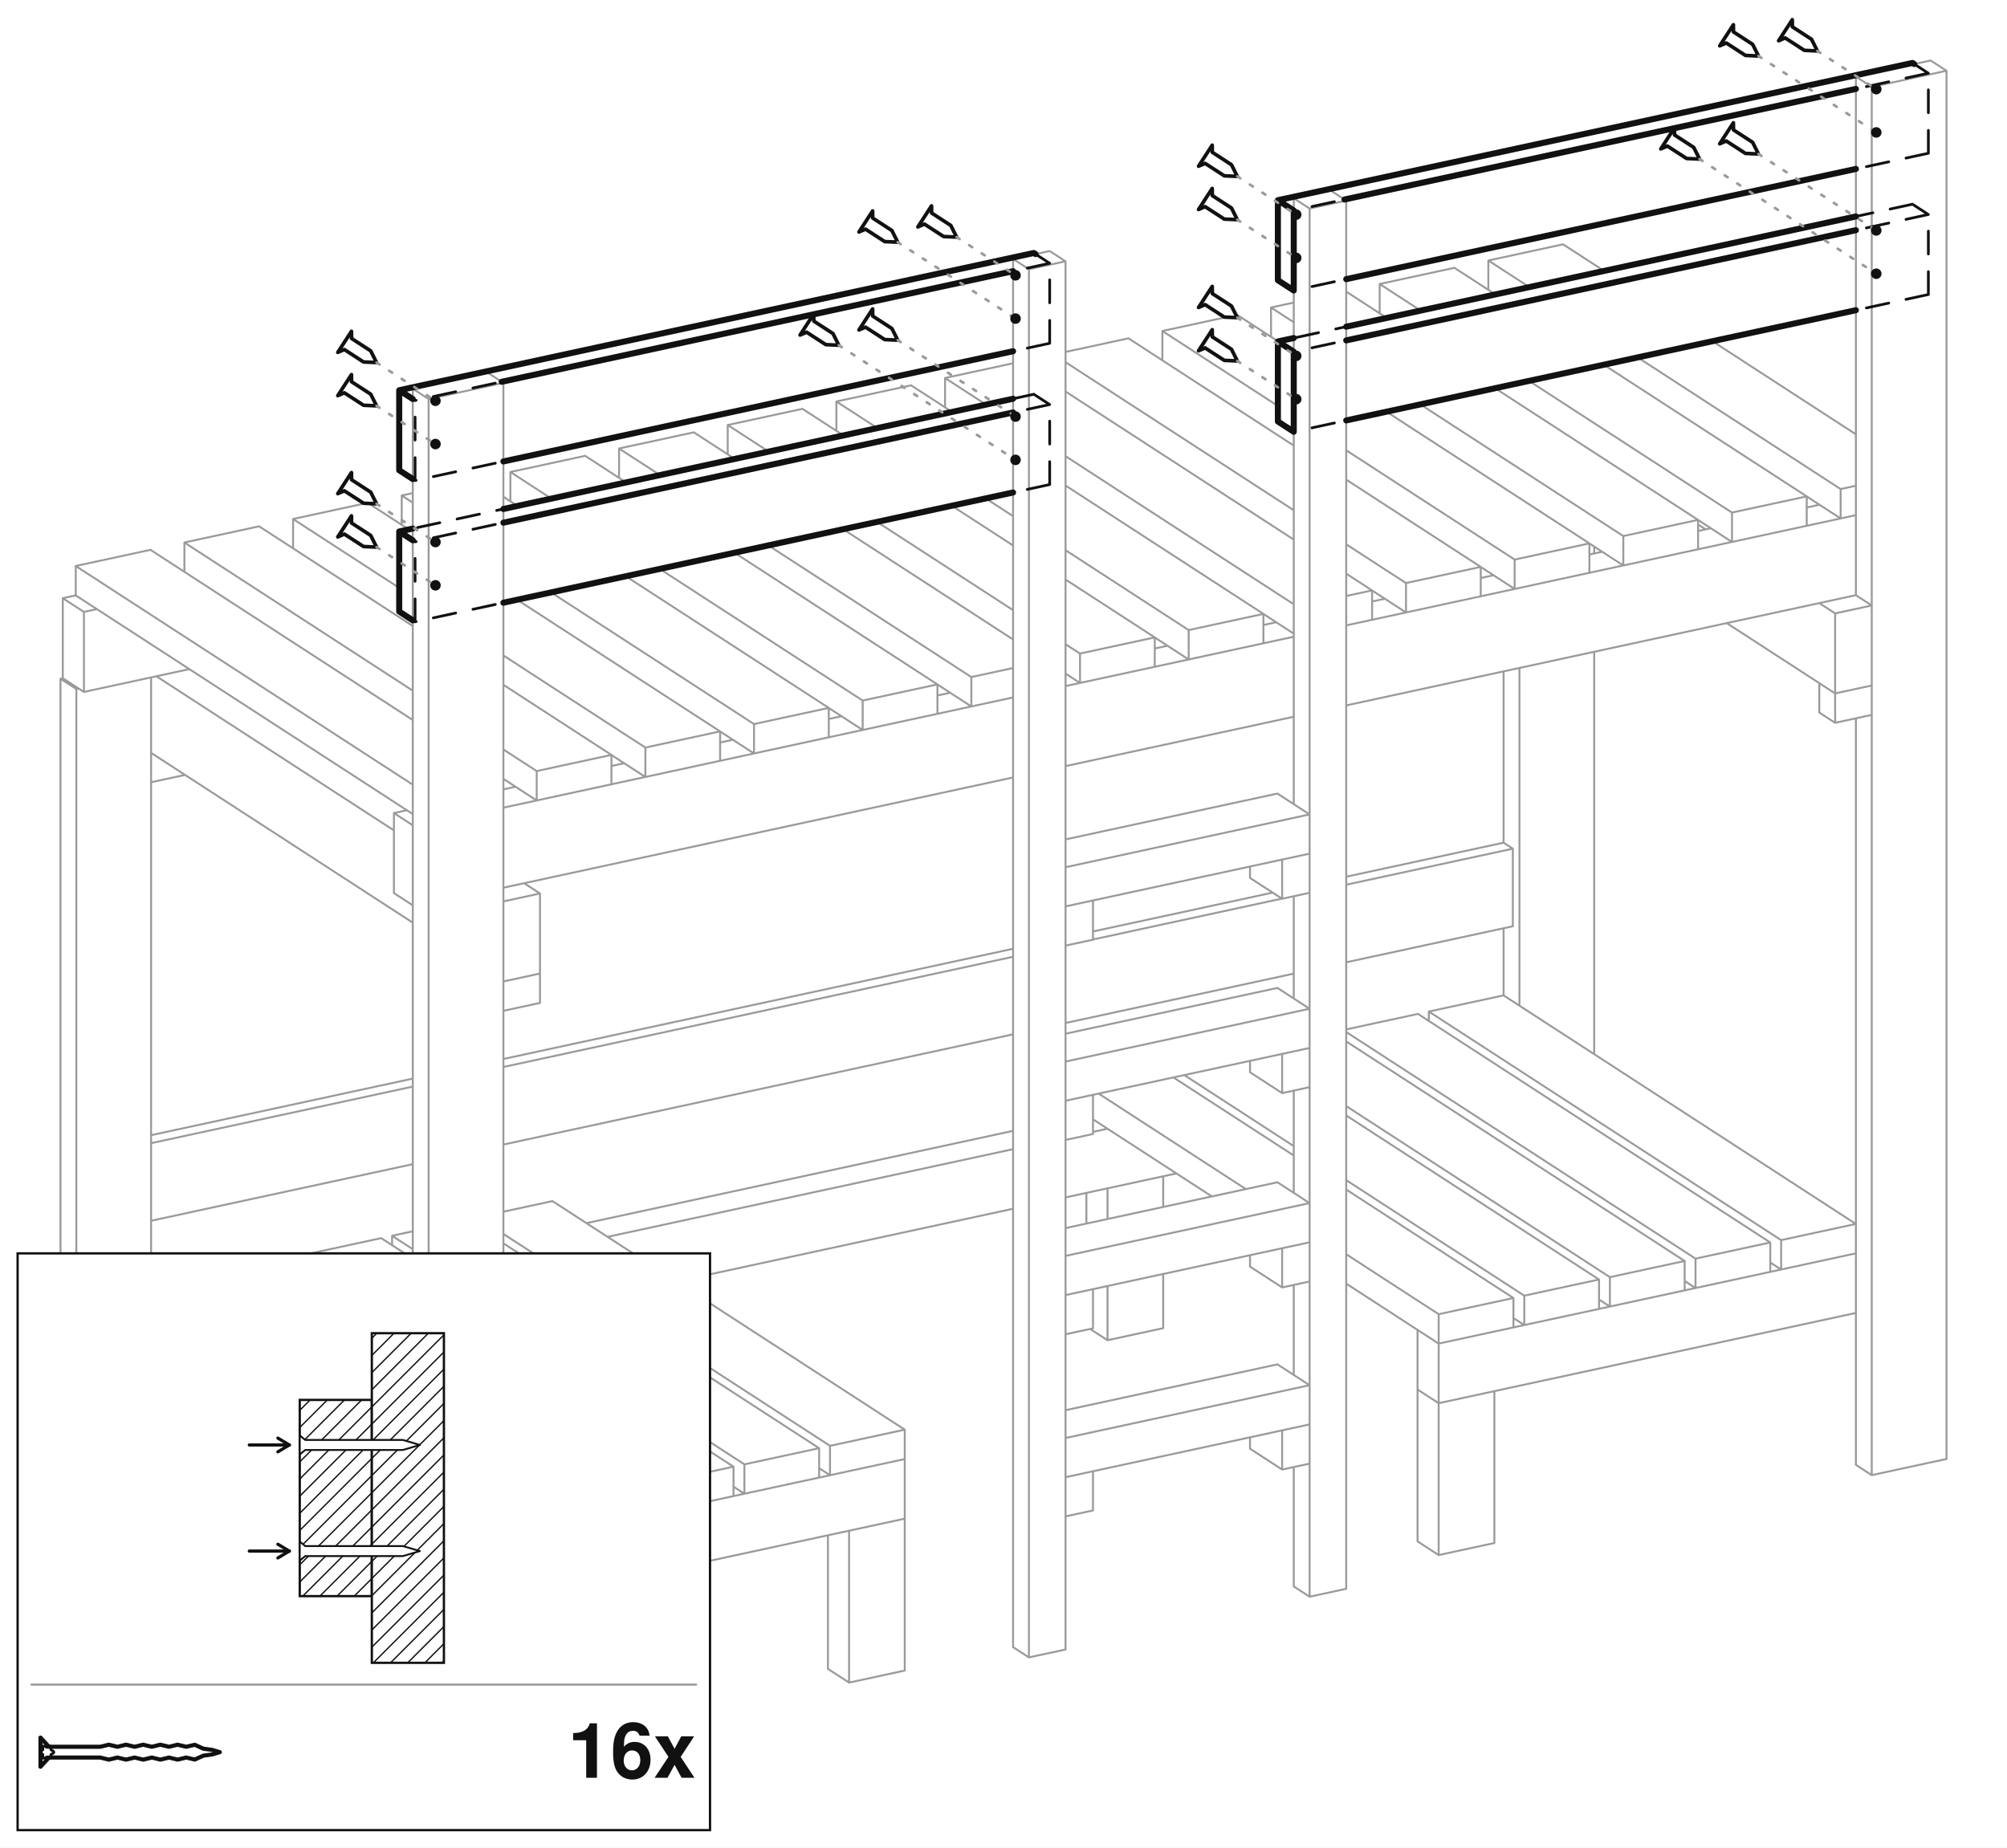
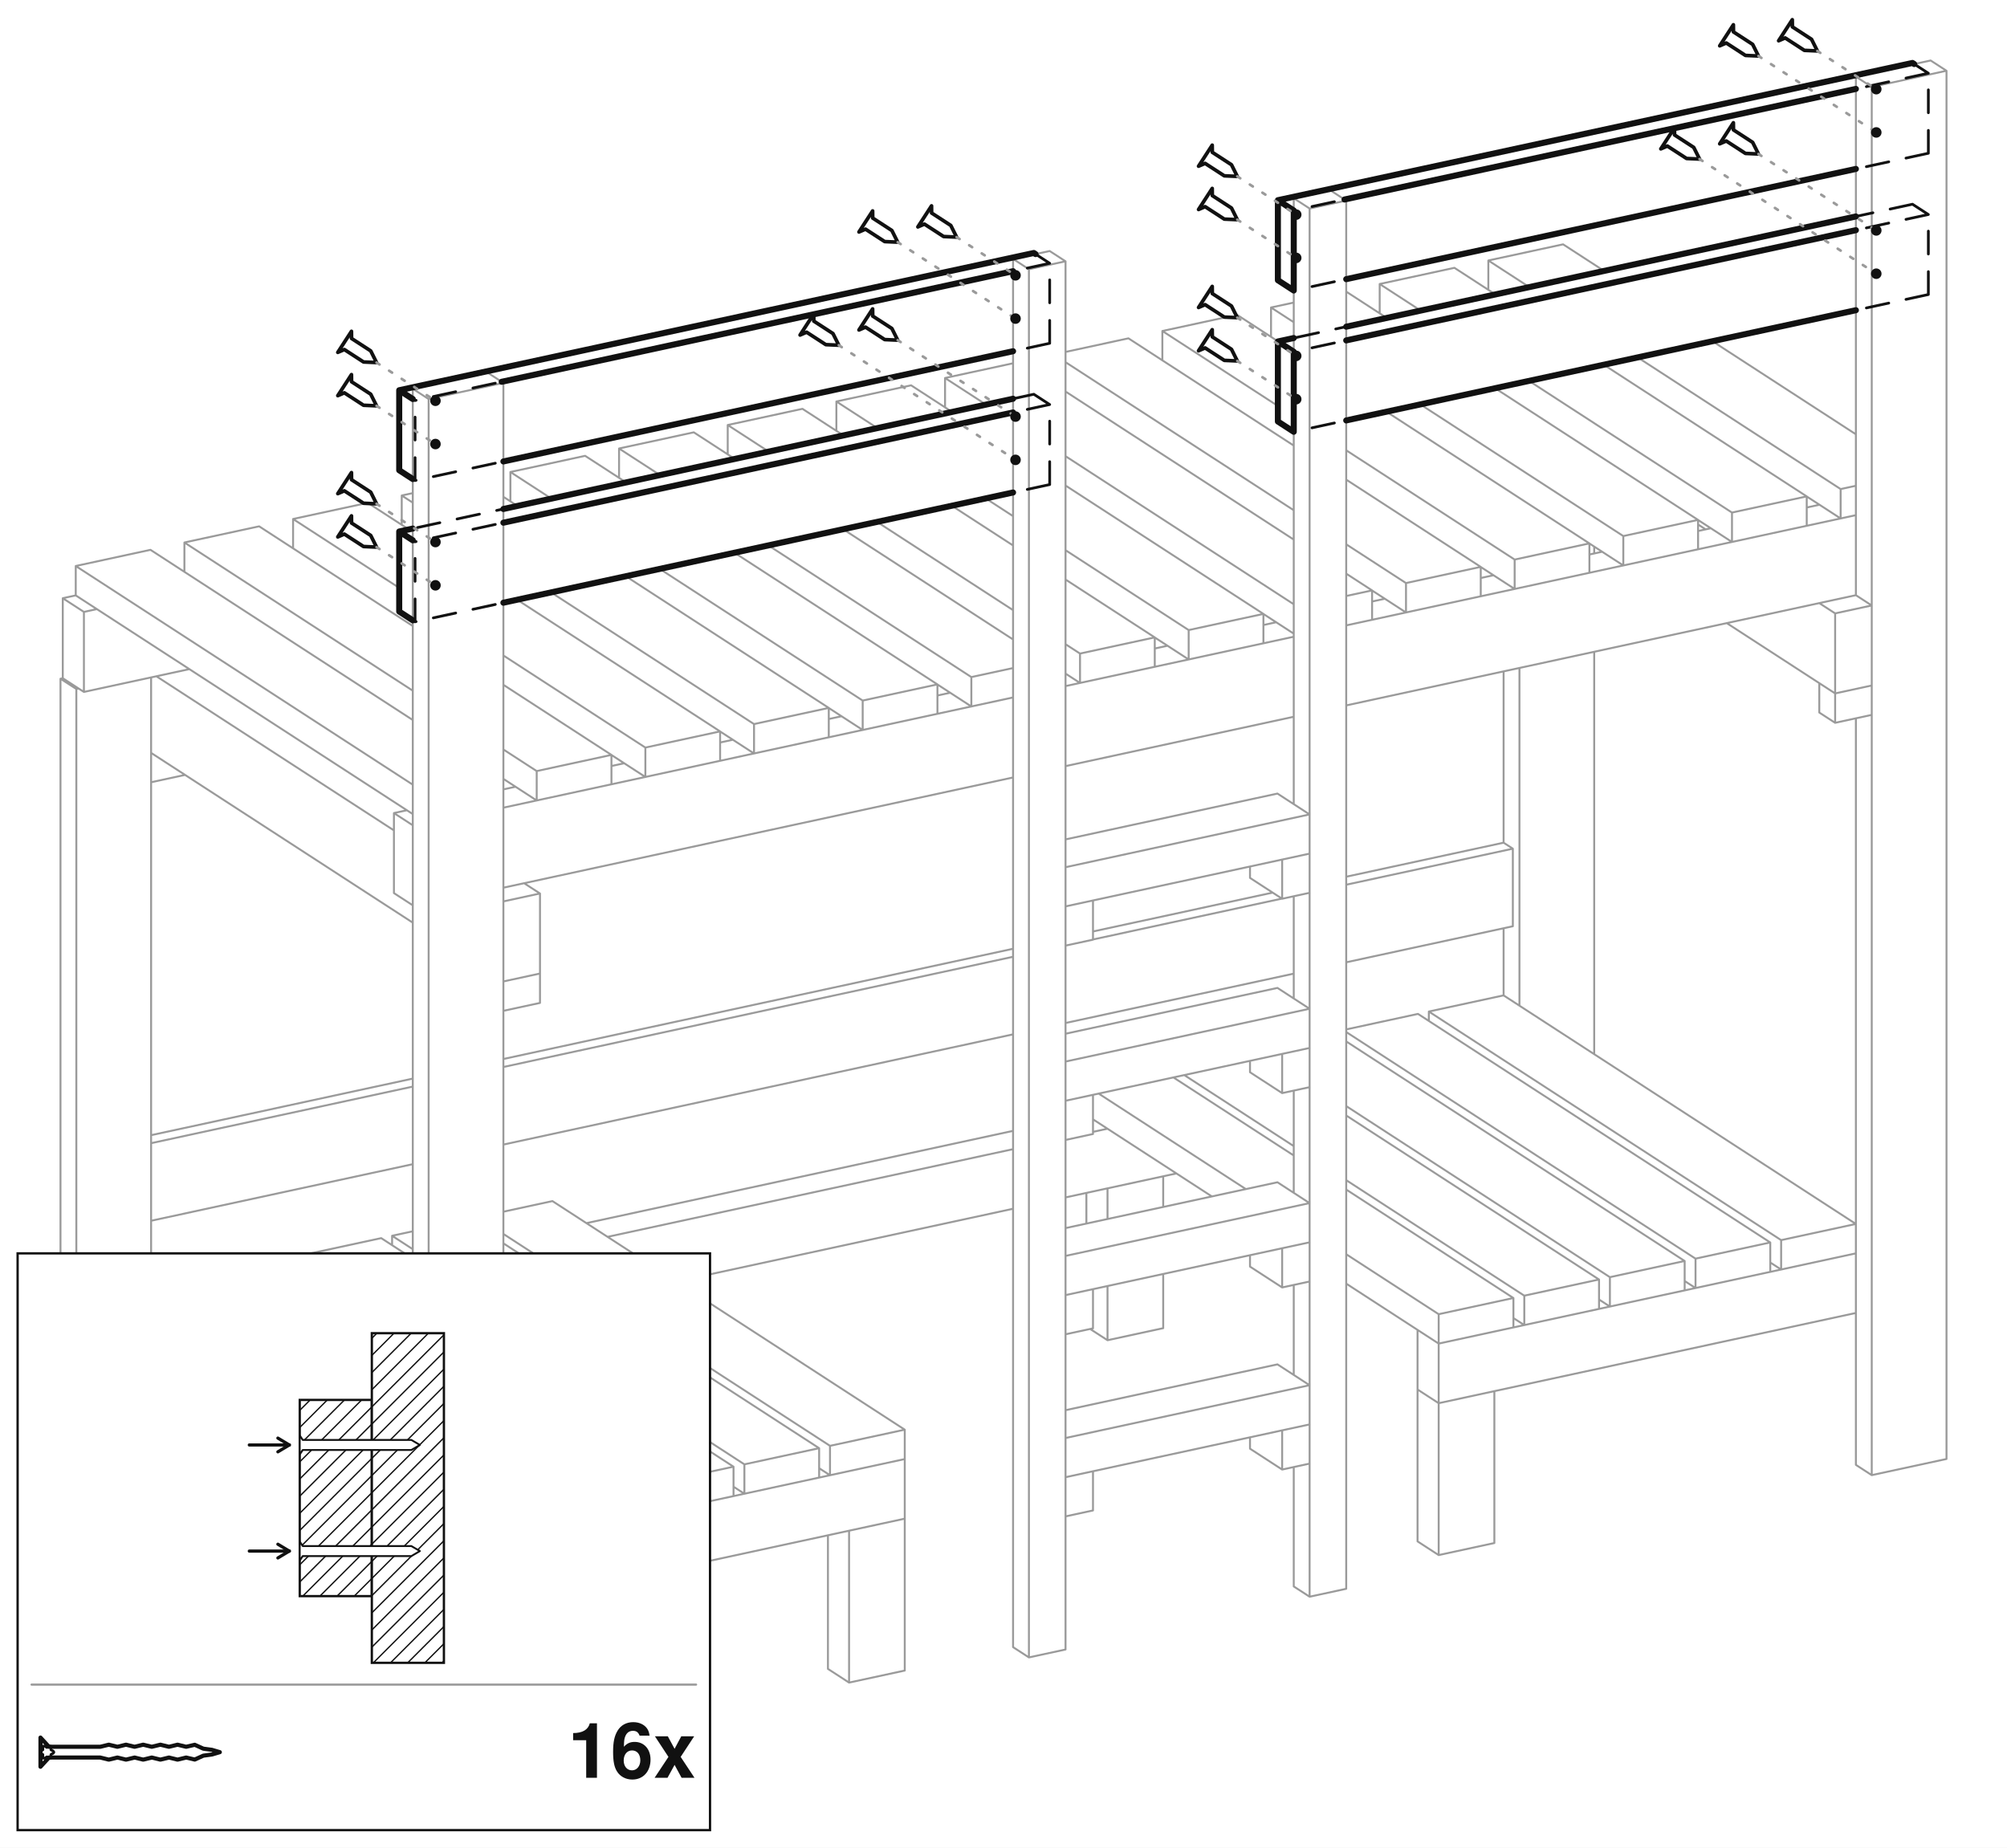
<svg xmlns="http://www.w3.org/2000/svg" viewBox="-1139.38 -919.23 2278.77 2098">
  <rect x="-1139.38" y="-919.23" width="2278.77" height="2098" fill="#ffffff" />
  <path d="M-967.82,592.05 L-961.82,595.94 M-961.82,663.63 L-961.82,595.94 M-967.82,659.73 L-961.82,663.63 M10.87,364.81 L-473.53,469.57 M196.35,413.14 L70.44,440.37 M10.87,453.25 L-371.29,535.91 M-883.59,646.71 L-961.82,663.63 M118.11,362.37 L101.61,365.94 M10.87,385.57 L-449.53,485.14 M-920.26,688.01 L-920.26,654.64 M-967.82,659.73 L-961.82,663.63 M-961.82,697 L-961.82,663.63 M-967.82,693.11 L-961.82,697 M-920.26,688.01 L-961.82,697 M-920.26,654.64 L-961.82,663.63 M670.7,277.72 L670.7,-179.16 M670.7,-290.79 L670.7,-298.63 M567.82,210.97 L567.82,134.75 M567.82,37.59 L567.82,-156.92 M585.82,222.65 L585.82,-160.81 M-967.82,832.19 L-967.82,-150.07 M-1070.7,838.87 L-1070.7,-148.58 M-1070.7,-148.58 L-1052.7,-136.91 M-1052.7,850.55 L-1052.7,-136.91 M-1070.7,838.87 L-1052.7,850.55 M-1068.1,-149.15 L-1070.7,-148.58 M-967.82,832.19 L-1052.7,850.55 M-1050.1,-137.47 L-1052.7,-136.91 M567.82,37.59 L578.32,44.4 M578.32,132.48 L578.32,44.4 M567.82,37.59 L389.13,76.23 M305.65,94.29 L101.61,138.42 M10.87,158.04 L-567.82,283.2 M-670.7,305.45 L-967.82,369.71 M578.32,132.48 L389.13,173.4 M329.56,186.28 L70.44,242.33 M10.87,255.21 L-567.82,380.37 M-670.7,402.62 L-967.82,466.88 M578.32,44.4 L389.13,85.32 M316.15,101.1 L101.61,147.5 M10.87,167.13 L-567.82,292.29 M-670.7,314.54 L-967.82,378.8 M-1068.1,-149.15 L-1068.1,-240.01 M-1068.1,-240.01 L-1044.1,-224.44 M-1044.1,-133.57 L-1044.1,-224.44 M-1068.1,-149.15 L-1044.1,-133.57 M-1053.37,-243.19 L-1068.1,-240.01 M-924.34,-159.47 L-1044.1,-133.57 M-1029.37,-227.62 L-1044.1,-224.44 M-688.7,958.77 L-688.7,914.27 M-688.7,914.27 L-670.7,925.94 M-670.7,970.45 L-670.7,925.94 M-688.7,958.77 L-670.7,970.45 M-686.1,913.7 L-688.7,914.27 M1052.7,-850.55 L1070.7,-838.87 M1070.7,737.35 L1070.7,-838.87 M967.82,744.02 L967.82,-103.61 M967.82,-243.43 L967.82,-832.19 M967.82,-832.19 L985.82,-820.51 M985.82,755.7 L985.82,-820.51 M967.82,744.02 L985.82,755.7 M1052.7,-850.55 L967.82,-832.19 M1070.7,737.35 L985.82,755.7 M1070.7,-838.87 L985.82,-820.51 M-585.82,-496.17 L-567.82,-484.49 M-567.82,1091.72 L-567.82,-484.49 M-670.7,1098.4 L-670.7,-477.81 M-670.7,-477.81 L-652.7,-466.13 M-652.7,1110.08 L-652.7,-466.13 M-670.7,1098.4 L-652.7,1110.08 M-585.82,-496.17 L-670.7,-477.81 M-567.82,1091.72 L-652.7,1110.08 M-567.82,-484.49 L-652.7,-466.13 M985.82,-107.51 L985.82,-140.88 M926.26,-110.19 L926.26,-143.57 M926.26,-143.57 L944.26,-131.89 M944.26,-98.52 L944.26,-131.89 M926.26,-110.19 L944.26,-98.52 M985.82,-107.51 L944.26,-98.52 M985.82,-140.88 L944.26,-131.89 M-967.82,-31.02 L-967.82,-64.4 M-929.24,-39.36 L-967.82,-31.02 M-526.26,219.53 L-526.26,186.15 M-567.82,228.52 L-567.82,195.14 M-526.26,219.53 L-567.82,228.52 M-526.26,186.15 L-567.82,195.14 M967.82,-243.43 L985.82,-231.75 M985.82,-140.88 L985.82,-231.75 M788.62,-323.74 L797.22,-318.16 M926.26,-234.44 L944.26,-222.76 M944.26,-131.89 L944.26,-222.76 M821.22,-211.72 L944.26,-131.89 M985.82,-140.88 L944.26,-131.89 M985.82,-231.75 L944.26,-222.76 M-544.26,83.6 L-526.26,95.28 M-526.26,186.15 L-526.26,95.28 M-961.82,-151.37 L-692.1,23.64 M-567.82,195.14 L-567.82,104.27 M-967.82,-64.4 L-670.7,128.39 M-526.26,186.15 L-567.82,195.14 M-526.26,95.28 L-567.82,104.27 M-692.1,94.82 L-692.1,3.95 M-692.1,3.95 L-670.7,17.84 M-692.1,94.82 L-670.7,108.7 M926.5,-346.12 L912,-342.98 M803.13,-319.43 L788.62,-316.3 M679.75,-292.75 L665.25,-289.61 M556.38,-266.07 L541.87,-262.93 M433,-239.38 L418.5,-236.25 M309.63,-212.7 L295.12,-209.56 M186.25,-186.02 L171.75,-182.88 M-60.5,-132.65 L-75,-129.51 M-183.87,-105.97 L-198.38,-102.83 M-307.25,-79.28 L-321.75,-76.15 M-430.62,-52.6 L-445.13,-49.46 M-554,-25.92 L-567.82,-22.93 M-677.37,0.77 L-692.1,3.95 M967.82,-243.43 L389.13,-118.27 M329.56,-105.39 L70.44,-49.34 M10.87,-36.46 L-567.82,88.7 M967.82,-334.29 L389.13,-209.13 M329.56,-196.25 L70.44,-140.21 M10.87,-127.32 L-567.82,-2.16 M470.11,658.45 L470.11,590.77 M470.11,590.77 L494.11,606.34 M494.11,674.02 L494.11,606.34 M470.11,658.45 L494.11,674.02 M967.82,571.57 L494.11,674.02 M967.82,503.88 L494.11,606.34 M-112.11,805.13 L-112.11,737.45 M-692.1,909.81 L-692.1,842.13 M-692.1,842.13 L-670.7,856.01 M-692.1,909.81 L-670.7,923.7 M-670.7,837.5 L-692.1,842.13 M-112.11,805.13 L-567.82,903.7 M-112.11,737.45 L-567.82,836.01 M181.33,588.84 L181.33,527.3 M181.33,451.22 L181.33,416.39 M94.11,470.08 L94.11,435.25 M118.11,602.52 L118.11,540.97 M118.11,464.89 L118.11,430.06 M98.42,589.74 L118.11,602.52 M181.33,588.84 L118.11,602.52 M181.33,416.39 L118.11,430.06 M557.33,832.8 L557.33,660.35 M470.11,830.91 L470.11,658.45 M470.11,658.45 L494.11,674.02 M494.11,846.48 L494.11,674.02 M470.11,830.91 L494.11,846.48 M557.33,832.8 L494.11,846.48 M557.33,660.35 L494.11,674.02 M-112.11,977.59 L-112.11,805.13 M-199.33,975.69 L-199.33,824 M-175.33,991.26 L-175.33,818.81 M-199.33,975.69 L-175.33,991.26 M-112.11,977.59 L-175.33,991.26 M-112.11,805.13 L-175.33,818.81 M311.06,629.92 L347.56,653.6 M347.56,698.11 L347.56,653.6 M70.44,758.05 L70.44,713.54 M311.06,629.92 L70.44,681.96 M347.56,698.11 L70.44,758.05 M347.56,653.6 L70.44,713.54 M311.06,423.16 L347.56,446.84 M347.56,491.35 L347.56,446.84 M70.44,551.28 L70.44,506.78 M311.06,423.16 L70.44,475.2 M347.56,491.35 L70.44,551.28 M347.56,446.84 L70.44,506.78 M311.06,202.49 L347.56,226.17 M347.56,270.68 L347.56,226.17 M70.44,330.61 L70.44,286.11 M311.06,202.49 L70.44,254.53 M347.56,270.68 L70.44,330.61 M347.56,226.17 L70.44,286.11 M311.06,-18.18 L347.56,5.5 M347.56,50.01 L347.56,5.5 M70.44,109.94 L70.44,65.44 M311.06,-18.18 L70.44,33.86 M347.56,50.01 L70.44,109.94 M347.56,5.5 L70.44,65.44 M371.13,-703.14 L389.13,-691.46 M389.13,884.75 L389.13,-691.46 M329.56,882.07 L329.56,746.51 M329.56,641.93 L329.56,539.74 M329.56,435.16 L329.56,319.08 M329.56,214.49 L329.56,98.41 M329.56,-6.18 L329.56,-694.15 M329.56,-694.15 L347.56,-682.47 M347.56,893.74 L347.56,-682.47 M329.56,882.07 L347.56,893.74 M371.13,-703.14 L329.56,-694.15 M389.13,884.75 L347.56,893.74 M389.13,-691.46 L347.56,-682.47 M52.44,-634.21 L70.44,-622.53 M70.44,953.68 L70.44,-622.53 M10.87,950.99 L10.87,-625.22 M10.87,-625.22 L28.87,-613.54 M28.87,962.67 L28.87,-613.54 M10.87,950.99 L28.87,962.67 M52.44,-634.21 L10.87,-625.22 M70.44,953.68 L28.87,962.67 M70.44,-622.53 L28.87,-613.54 M347.56,742.61 L347.56,698.11 M279.89,725.67 L279.89,712.75 M316.39,749.36 L316.39,704.85 M279.89,725.67 L316.39,749.36 M347.56,742.61 L316.39,749.36 M347.56,698.11 L316.39,704.85 M347.56,535.85 L347.56,491.35 M279.89,518.91 L279.89,505.98 M316.39,542.59 L316.39,498.09 M279.89,518.91 L316.39,542.59 M347.56,535.85 L316.39,542.59 M347.56,491.35 L316.39,498.09 M347.56,315.18 L347.56,270.68 M279.89,298.24 L279.89,285.31 M316.39,321.93 L316.39,277.42 M279.89,298.24 L316.39,321.93 M347.56,315.18 L316.39,321.93 M347.56,270.68 L316.39,277.42 M347.56,94.51 L347.56,50.01 M279.89,77.57 L279.89,64.64 M316.39,101.26 L316.39,56.75 M279.89,77.57 L316.39,101.26 M347.56,94.51 L316.39,101.26 M347.56,50.01 L316.39,56.75 M101.61,795.81 L101.61,751.3 M70.44,802.55 L70.44,758.05 M101.61,795.81 L70.44,802.55 M101.61,751.3 L70.44,758.05 M101.61,589.05 L101.61,544.54 M70.44,595.79 L70.44,551.28 M101.61,589.05 L70.44,595.79 M101.61,544.54 L70.44,551.28 M101.61,368.38 L101.61,323.87 M70.44,375.12 L70.44,330.61 M101.61,368.38 L70.44,375.12 M101.61,323.87 L70.44,330.61 M101.61,147.71 L101.61,103.2 M70.44,154.45 L70.44,109.94 M101.61,147.71 L70.44,154.45 M101.61,103.2 L70.44,109.94 M567.82,210.97 L967.82,470.5 M967.82,503.88 L967.82,470.5 M482.95,240 L482.95,229.32 M482.95,229.32 L882.95,488.86 M882.95,522.24 L882.95,488.86 M870.61,514.23 L882.95,522.24 M567.82,210.97 L482.95,229.32 M967.82,503.88 L882.95,522.24 M967.82,470.5 L882.95,488.86 M470.61,231.99 L870.61,491.53 M870.61,524.91 L870.61,491.53 M389.13,252.55 L785.74,509.88 M785.74,543.26 L785.74,509.88 M773.4,535.26 L785.74,543.26 M470.61,231.99 L389.13,249.62 M870.61,524.91 L785.74,543.26 M870.61,491.53 L785.74,509.88 M389.13,263.23 L773.4,512.55 M773.4,545.93 L773.4,512.55 M389.13,336.65 L688.53,530.91 M688.53,564.29 L688.53,530.91 M676.19,556.28 L688.53,564.29 M773.4,545.93 L688.53,564.29 M773.4,512.55 L688.53,530.91 M389.13,347.32 L676.19,533.58 M676.19,566.96 L676.19,533.58 M205.27,301.45 L329.56,382.1 M389.13,420.75 L591.32,551.93 M591.32,585.31 L591.32,551.93 M578.98,577.31 L591.32,585.31 M676.19,566.96 L591.32,585.31 M676.19,533.58 L591.32,551.93 M192.93,304.12 L329.56,392.77 M389.13,431.42 L578.98,554.6 M578.98,587.98 L578.98,554.6 M108.06,322.48 L275.19,430.92 M389.13,504.85 L494.11,572.96 M494.11,606.34 L494.11,572.96 M101.61,351.67 L236.61,439.26 M389.13,538.23 L494.11,606.34 M578.98,587.98 L494.11,606.34 M578.98,554.6 L494.11,572.96 M-900.95,528.64 L-670.7,678.04 M-567.82,744.78 L-500.95,788.17 M-500.95,821.55 L-500.95,788.17 M-967.82,558.67 L-670.7,751.46 M-967.82,592.05 L-670.7,784.84 M-900.95,528.64 L-967.82,543.1 M-500.95,821.55 L-567.82,836.01 M-500.95,788.17 L-567.82,802.63 M-803.74,507.61 L-670.7,593.94 M-567.82,660.68 L-403.74,767.15 M-403.74,800.52 L-403.74,767.15 M-888.61,536.64 L-888.61,525.97 M-888.61,525.97 L-670.7,667.36 M-567.82,734.11 L-488.61,785.5 M-488.61,818.88 L-488.61,785.5 M-500.95,810.87 L-488.61,818.88 M-803.74,507.61 L-888.61,525.97 M-403.74,800.52 L-488.61,818.88 M-403.74,767.15 L-488.61,785.5 M-706.53,486.59 L-670.7,509.84 M-567.82,576.58 L-306.53,746.12 M-306.53,779.5 L-306.53,746.12 M-791.4,515.62 L-791.4,504.94 M-791.4,504.94 L-670.7,583.26 M-567.82,650.01 L-391.4,764.48 M-391.4,797.86 L-391.4,764.48 M-403.74,789.85 L-391.4,797.86 M-706.53,486.59 L-791.4,504.94 M-306.53,779.5 L-391.4,797.86 M-306.53,746.12 L-391.4,764.48 M-567.82,492.48 L-209.32,725.1 M-209.32,758.47 L-209.32,725.1 M-694.19,494.59 L-694.19,483.92 M-694.19,483.92 L-670.7,499.16 M-567.82,565.91 L-294.19,743.45 M-294.19,776.83 L-294.19,743.45 M-306.53,768.82 L-294.19,776.83 M-670.7,478.84 L-694.19,483.92 M-209.32,758.47 L-294.19,776.83 M-209.32,725.1 L-294.19,743.45 M-512.11,444.54 L-112.11,704.07 M-112.11,737.45 L-112.11,704.07 M-567.82,481.81 L-196.98,722.43 M-196.98,755.81 L-196.98,722.43 M-209.32,747.8 L-196.98,755.81 M-512.11,444.54 L-567.82,456.59 M-112.11,737.45 L-196.98,755.81 M-112.11,704.07 L-196.98,722.43 M635.37,-641.81 L681.92,-611.62 M804.95,-531.79 L967.82,-426.11 M550.5,-590.15 L550.5,-623.46 M550.5,-623.46 L597.05,-593.26 M720.08,-513.43 L950.5,-363.92 M950.5,-330.55 L950.5,-363.92 M912,-355.53 L950.5,-330.55 M635.37,-641.81 L550.5,-623.46 M967.82,-334.29 L950.5,-330.55 M967.82,-367.67 L950.5,-363.92 M-475,-401.66 L-428.46,-371.46 M-305.43,-291.64 L-75,-142.13 M-75,-108.75 L-75,-142.13 M-559.87,-350 L-559.87,-383.31 M-559.87,-383.31 L-513.33,-353.11 M-390.3,-273.28 L-159.87,-123.77 M-159.87,-90.39 L-159.87,-123.77 M-198.38,-115.38 L-159.87,-90.39 M-475,-401.66 L-559.87,-383.31 M-75,-108.75 L-159.87,-90.39 M-75,-142.13 L-159.87,-123.77 M-567.82,-355.16 L-551.83,-344.78 M-428.8,-264.95 L-198.38,-115.44 M-198.38,-82.07 L-198.38,-115.44 M-683.25,-323.31 L-683.25,-356.62 M-683.25,-356.62 L-670.7,-348.48 M-513.67,-246.6 L-283.25,-97.09 M-283.25,-63.71 L-283.25,-97.09 M-321.75,-88.69 L-283.25,-63.71 M-670.7,-359.34 L-683.25,-356.62 M-198.38,-82.07 L-283.25,-63.71 M-198.38,-115.44 L-283.25,-97.09 M-721.75,-348.3 L-675.21,-318.1 M-552.18,-238.27 L-321.75,-88.76 M-321.75,-55.38 L-321.75,-88.76 M-806.62,-296.63 L-806.62,-329.94 M-806.62,-329.94 L-686.1,-251.74 M-567.82,-175 L-406.62,-70.41 M-406.62,-37.03 L-406.62,-70.41 M-445.13,-62.01 L-406.62,-37.03 M-721.75,-348.3 L-806.62,-329.94 M-321.75,-55.38 L-406.62,-37.03 M-321.75,-88.76 L-406.62,-70.41 M-845.13,-321.61 L-670.7,-208.43 M-567.82,-141.69 L-445.13,-62.08 M-445.13,-28.7 L-445.13,-62.08 M-930,-269.95 L-930,-303.26 M-930,-303.26 L-670.7,-135.01 M-567.82,-68.26 L-530,-43.72 M-530,-10.34 L-530,-43.72 M-567.82,-34.89 L-530,-10.34 M-845.13,-321.61 L-930,-303.26 M-445.13,-28.7 L-530,-10.34 M-445.13,-62.08 L-530,-43.72 M-968.5,-294.93 L-670.7,-101.7 M-1053.37,-243.19 L-1053.37,-276.57 M-1053.37,-276.57 L-670.7,-28.28 M-1053.37,-243.19 L-670.7,5.1 M-968.5,-294.93 L-1053.37,-276.57 M512,-615.13 L558.54,-584.93 M681.57,-505.1 L912,-355.6 M912,-322.22 L912,-355.6 M427.13,-563.46 L427.13,-596.78 M427.13,-596.78 L473.67,-566.58 M596.7,-486.75 L827.13,-337.24 M827.13,-303.86 L827.13,-337.24 M788.62,-328.85 L827.13,-303.86 M512,-615.13 L427.13,-596.78 M912,-322.22 L827.13,-303.86 M912,-355.6 L827.13,-337.24 M389.13,-588.12 L435.17,-558.25 M558.2,-478.42 L788.62,-328.91 M788.62,-295.53 L788.62,-328.91 M303.75,-536.78 L303.75,-570.09 M303.75,-570.09 L329.56,-553.35 M473.33,-460.07 L703.75,-310.56 M703.75,-277.18 L703.75,-310.56 M665.25,-302.16 L703.75,-277.18 M329.56,-575.67 L303.75,-570.09 M788.62,-295.53 L703.75,-277.18 M788.62,-328.91 L703.75,-310.56 M265.25,-561.76 L311.79,-531.56 M434.82,-451.74 L665.25,-302.23 M665.25,-268.85 L665.25,-302.23 M180.38,-510.1 L180.38,-543.41 M180.38,-543.41 L311.56,-458.29 M389.13,-407.96 L580.38,-283.87 M580.38,-250.49 L580.38,-283.87 M541.87,-275.48 L580.38,-250.49 M265.25,-561.76 L180.38,-543.41 M665.25,-268.85 L580.38,-250.49 M665.25,-302.23 L580.38,-283.87 M141.87,-535.08 L329.56,-413.3 M389.13,-374.65 L541.87,-275.55 M541.87,-242.17 L541.87,-275.55 M70.44,-508.01 L329.56,-339.88 M389.13,-301.23 L457,-257.19 M457,-223.81 L457,-257.19 M418.5,-248.79 L457,-223.81 M141.87,-535.08 L70.44,-519.63 M541.87,-242.17 L457,-223.81 M541.87,-275.55 L457,-257.19 M70.44,-474.7 L329.56,-306.57 M389.13,-267.92 L418.5,-248.86 M418.5,-215.48 L418.5,-248.86 M-66.37,-456.73 L-66.37,-490.04 M-66.37,-490.04 L-19.83,-459.84 M70.44,-401.28 L329.56,-233.14 M295.12,-222.11 L329.56,-199.76 M10.87,-506.75 L-66.37,-490.04 M418.5,-215.48 L389.13,-209.13 M418.5,-248.86 L389.13,-242.51 M-104.88,-481.71 L-58.33,-451.51 M70.44,-367.96 L295.12,-222.18 M295.12,-188.8 L295.12,-222.18 M-189.75,-430.05 L-189.75,-463.36 M-189.75,-463.36 L-143.2,-433.16 M-20.17,-353.33 L10.87,-333.19 M70.44,-294.54 L210.25,-203.82 M210.25,-170.44 L210.25,-203.82 M171.75,-195.43 L210.25,-170.44 M-104.88,-481.71 L-189.75,-463.36 M295.12,-188.8 L210.25,-170.44 M295.12,-222.18 L210.25,-203.82 M-228.25,-455.03 L-181.71,-424.83 M-58.68,-345 L10.87,-299.88 M70.44,-261.23 L171.75,-195.5 M171.75,-162.12 L171.75,-195.5 M-313.12,-403.36 L-313.12,-436.67 M-313.12,-436.67 L-266.58,-406.48 M-143.55,-326.65 L10.87,-226.46 M70.44,-187.81 L86.88,-177.14 M86.88,-143.76 L86.88,-177.14 M70.44,-154.43 L86.88,-143.76 M-228.25,-455.03 L-313.12,-436.67 M171.75,-162.12 L86.88,-143.76 M171.75,-195.5 L86.88,-177.14 M-351.63,-428.35 L-305.08,-398.15 M-182.05,-318.32 L10.87,-193.15 M-436.5,-376.68 L-436.5,-409.99 M-436.5,-409.99 L-389.95,-379.79 M-266.92,-299.96 L-36.5,-150.46 M-36.5,-117.08 L-36.5,-150.46 M-75,-142.06 L-36.5,-117.08 M-351.63,-428.35 L-436.5,-409.99 M10.87,-127.32 L-36.5,-117.08 M10.87,-160.7 L-36.5,-150.46" fill="none" stroke="#9a9a9a" stroke-width="2.2" stroke-linecap="round" stroke-linejoin="round" />
  <path d="M1032.1,-687.35 L1050.1,-675.67 M1050.1,-584.81 L1050.1,-675.67 M311.56,-440.65 L311.56,-531.52 M311.56,-531.52 L329.56,-519.84 M329.56,-428.97 L329.56,-519.84 M311.56,-440.65 L329.56,-428.97 M1032.1,-687.35 L311.56,-531.52 M1050.1,-584.81 L329.56,-428.97 M1050.1,-675.67 L329.56,-519.84 M1032.1,-847.75 L1050.1,-836.08 M1050.1,-745.21 L1050.1,-836.08 M311.56,-601.05 L311.56,-691.92 M311.56,-691.92 L329.56,-680.24 M329.56,-589.38 L329.56,-680.24 M311.56,-601.05 L329.56,-589.38 M1032.1,-847.75 L311.56,-691.92 M1050.1,-745.21 L329.56,-589.38 M1050.1,-836.08 L329.56,-680.24 M34.44,-471.58 L52.44,-459.9 M52.44,-369.04 L52.44,-459.9 M-686.1,-224.88 L-686.1,-315.74 M-686.1,-315.74 L-668.1,-304.06 M-668.1,-213.2 L-668.1,-304.06 M-686.1,-224.88 L-668.1,-213.2 M34.44,-471.58 L-686.1,-315.74 M52.44,-369.04 L-668.1,-213.2 M52.44,-459.9 L-668.1,-304.06 M34.44,-631.98 L52.44,-620.3 M52.44,-529.44 L52.44,-620.3 M-686.1,-385.28 L-686.1,-476.14 M-686.1,-476.14 L-668.1,-464.47 M-668.1,-373.6 L-668.1,-464.47 M-686.1,-385.28 L-668.1,-373.6 M34.44,-631.98 L-686.1,-476.14 M52.44,-529.44 L-668.1,-373.6 M52.44,-620.3 L-668.1,-464.47" fill="none" stroke="#111111" stroke-width="3.09" stroke-linecap="round" stroke-linejoin="round" stroke-dasharray="26 20" />
  <path d="M311.56,-440.65 L311.56,-531.52 M311.56,-531.52 L329.56,-519.84 M329.56,-428.97 L329.56,-519.84 M311.56,-440.65 L329.56,-428.97 M967.82,-673.45 L389.13,-548.29 M329.56,-535.41 L311.56,-531.52 M967.82,-567.01 L389.13,-441.86 M967.82,-657.88 L389.13,-532.72 M1032.1,-847.75 L1034.02,-846.51 M311.56,-601.05 L311.56,-691.92 M311.56,-691.92 L329.56,-680.24 M329.56,-589.38 L329.56,-680.24 M311.56,-601.05 L329.56,-589.38 M1032.1,-847.75 L311.56,-691.92 M967.82,-727.42 L389.13,-602.26 M967.82,-818.28 L387.21,-692.71 M-686.1,-224.88 L-686.1,-315.74 M-686.1,-315.74 L-670.7,-305.75 M-686.1,-224.88 L-670.7,-214.88 M10.87,-466.48 L-567.82,-341.32 M-670.7,-319.07 L-686.1,-315.74 M10.87,-360.04 L-567.82,-234.89 M10.87,-450.91 L-567.82,-325.75 M34.44,-631.98 L36.36,-630.73 M-686.1,-385.28 L-686.1,-476.14 M-686.1,-476.14 L-670.7,-466.15 M-686.1,-385.28 L-670.7,-375.29 M34.44,-631.98 L-686.1,-476.14 M10.87,-520.45 L-567.82,-395.29 M10.87,-611.31 L-569.75,-485.74" fill="none" stroke="#111111" stroke-width="6.87" stroke-linecap="round" stroke-linejoin="round" />
  <rect x="-1119.38" y="503.89" width="786.17" height="654.88" rx="0" fill="#ffffff" stroke="#111111" stroke-width="2.61" />
  <rect x="-799.04" y="670.29" width="81.84" height="222.78" rx="0" fill="#ffffff" stroke="#111111" stroke-width="2.61" />
  <path d="M-799.04,682.13 L-787.2,670.29 M-799.04,701.62 L-767.71,670.29 M-799.04,721.1 L-748.23,670.29 M-799.04,740.59 L-728.74,670.29 M-799.04,760.07 L-717.2,678.23 M-799.04,779.56 L-717.2,697.72 M-799.04,799.04 L-717.2,717.2 M-799.04,818.53 L-717.2,736.69 M-799.04,838.01 L-717.2,756.17 M-799.04,857.5 L-717.2,775.66 M-799.04,876.98 L-717.2,795.14 M-795.64,893.07 L-717.2,814.63 M-776.16,893.07 L-717.2,834.11 M-756.67,893.07 L-717.2,853.6 M-737.19,893.07 L-717.2,873.08 M-717.7,893.07 L-717.2,892.57" fill="none" stroke="#111111" stroke-width="1.51" />
  <rect x="-717.2" y="594.54" width="81.84" height="374.27" rx="0" fill="#ffffff" stroke="#111111" stroke-width="2.61" />
  <path d="M-717.2,600.29 L-711.45,594.54 M-717.2,619.78 L-691.97,594.54 M-717.2,639.26 L-672.48,594.54 M-717.2,658.75 L-653,594.54 M-717.2,678.23 L-635.37,596.4 M-717.2,697.72 L-635.37,615.88 M-717.2,717.2 L-635.37,635.37 M-717.2,736.69 L-635.37,654.85 M-717.2,756.17 L-635.37,674.34 M-717.2,775.66 L-635.37,693.82 M-717.2,795.14 L-635.37,713.31 M-717.2,814.63 L-635.37,732.79 M-717.2,834.11 L-635.37,752.28 M-717.2,853.6 L-635.37,771.76 M-717.2,873.08 L-635.37,791.25 M-717.2,892.57 L-635.37,810.73 M-717.2,912.05 L-635.37,830.22 M-717.2,931.54 L-635.37,849.7 M-717.2,951.03 L-635.37,869.19 M-715.51,968.81 L-635.37,888.67 M-696.02,968.81 L-635.37,908.16 M-676.54,968.81 L-635.37,927.64 M-657.05,968.81 L-635.37,947.13 M-637.57,968.81 L-635.37,966.61" fill="none" stroke="#111111" stroke-width="1.51" />
-   <path d="M-799.04,831.12 L-792.79,836.24 L-681.97,836.24 L-662.64,841.92 L-681.97,847.6 L-792.79,847.6 L-799.04,852.72 Z" fill="#ffffff" stroke="#111111" stroke-width="2.09" stroke-linejoin="round" />
+   <path d="M-799.04,831.12 L-795.63,836.24 L-672.31,836.24 L-662.64,841.92 L-672.31,847.6 L-795.63,847.6 L-799.04,852.72 Z" fill="#ffffff" stroke="#111111" stroke-width="2.09" stroke-linejoin="round" />
  <path d="M-856.33,841.92 L-810.92,841.92" fill="none" stroke="#111111" stroke-width="3.61" stroke-linecap="round" />
  <path d="M-810.92,841.92 L-823.87,834.13" fill="none" stroke="#111111" stroke-width="3.61" stroke-linecap="round" />
  <path d="M-810.92,841.92 L-823.87,849.71" fill="none" stroke="#111111" stroke-width="3.61" stroke-linecap="round" />
-   <path d="M-799.04,710.64 L-792.79,715.75 L-681.97,715.75 L-662.64,721.44 L-681.97,727.12 L-792.79,727.12 L-799.04,732.24 Z" fill="#ffffff" stroke="#111111" stroke-width="2.09" stroke-linejoin="round" />
+   <path d="M-799.04,710.64 L-795.63,715.75 L-672.31,715.75 L-662.64,721.44 L-672.31,727.12 L-795.63,727.12 L-799.04,732.24 Z" fill="#ffffff" stroke="#111111" stroke-width="2.09" stroke-linejoin="round" />
  <path d="M-856.33,721.44 L-810.92,721.44" fill="none" stroke="#111111" stroke-width="3.61" stroke-linecap="round" />
  <path d="M-810.92,721.44 L-823.87,713.64" fill="none" stroke="#111111" stroke-width="3.61" stroke-linecap="round" />
  <path d="M-810.92,721.44 L-823.87,729.23" fill="none" stroke="#111111" stroke-width="3.61" stroke-linecap="round" />
  <path d="M-1103.59,993.53 L-349.01,993.53" fill="none" stroke="#9a9a9a" stroke-width="2.4" stroke-linecap="round" />
  <svg x="-1103.59" y="1019.34" width="223.98" height="101.81" viewBox="0 0 264 120" preserveAspectRatio="xMidYMid meet">
    <g fill="none" stroke="#111" stroke-width="5.5" stroke-linecap="round" stroke-linejoin="round">
      <g transform="scale(4) translate(3 15)" stroke-width="1.38">
        <path d="M 0 -4.88 L 2.83 -1.8 L 19.98 -1.8 L 19.98 -1.8 L 22.86 -2.5 L 25.73 -1.8 L 28.61 -2.5 L 31.48 -1.8 L 34.36 -2.5 L 37.23 -1.8 L 40.11 -2.5 L 42.98 -1.8 L 45.86 -2.5 L 48.73 -1.8 L 51.61 -2.47 L 54.48 -1.17 L 57.36 -0.78 L 60 0 L 60 0 L 60 0 L 57.36 0.78 L 54.48 1.17 L 51.61 2.47 L 48.73 1.8 L 45.86 2.5 L 42.98 1.8 L 40.11 2.5 L 37.23 1.8 L 34.36 2.5 L 31.48 1.8 L 28.61 2.5 L 25.73 1.8 L 22.86 2.5 L 19.98 1.8 L 19.98 1.8 L 2.83 1.8 L 0 4.88 Z" />
        <path d="M 4.49 0 L 4.26 0.37 L 3.8 0.6 L 3.5 0.78 L 3.49 1.13 L 3.53 1.64 L 3.32 2.03 L 2.88 2.02 L 2.45 1.73 L 2.15 1.56 L 1.85 1.73 L 1.42 2.02 L 0.98 2.03 L 0.77 1.64 L 0.81 1.13 L 0.8 0.78 L 0.5 0.6 L 0.04 0.37 L -0.19 0 L 0.04 -0.37 L 0.5 -0.6 L 0.8 -0.78 L 0.81 -1.13 L 0.77 -1.64 L 0.98 -2.03 L 1.42 -2.02 L 1.85 -1.73 L 2.15 -1.56 L 2.45 -1.73 L 2.88 -2.02 L 3.32 -2.03 L 3.53 -1.64 L 3.49 -1.13 L 3.5 -0.78 L 3.8 -0.6 L 4.26 -0.37 Z" stroke-width="0.88" />
      </g>
    </g>
  </svg>
  <text x="-349.01" y="1099.34" font-family="Helvetica, Arial, sans-serif" font-size="87.27" font-weight="bold" text-anchor="end" fill="#111111">16x</text>
  <path d="M895.6,-896.86 L895.7,-888.75 L917.47,-874.62 L924.08,-861.39 L909.3,-862.04 L887.53,-876.16 L880.09,-872.95 Z" fill="#ffffff" stroke="#111111" stroke-width="4.12" stroke-linejoin="round" />
  <path d="M924.08,-861.39 L990.96,-818" fill="none" stroke="#9a9a9a" stroke-width="3.02" stroke-linecap="round" stroke-dasharray="4 13" />
  <circle cx="990.96" cy="-818" r="5.98" fill="#111111" />
  <path d="M828.72,-891.11 L828.82,-883 L850.59,-868.87 L857.2,-855.64 L842.42,-856.29 L820.65,-870.42 L813.21,-867.2 Z" fill="#ffffff" stroke="#111111" stroke-width="4.12" stroke-linejoin="round" />
  <path d="M857.2,-855.64 L990.96,-768.86" fill="none" stroke="#9a9a9a" stroke-width="3.02" stroke-linecap="round" stroke-dasharray="4 13" />
  <circle cx="990.96" cy="-768.86" r="5.98" fill="#111111" />
  <path d="M236.99,-754.41 L237.09,-746.3 L258.86,-732.18 L265.47,-718.95 L250.69,-719.59 L228.92,-733.72 L221.47,-730.51 Z" fill="#ffffff" stroke="#111111" stroke-width="4.12" stroke-linejoin="round" />
  <path d="M265.47,-718.95 L332.35,-675.55" fill="none" stroke="#9a9a9a" stroke-width="3.02" stroke-linecap="round" stroke-dasharray="4 13" />
  <circle cx="332.35" cy="-675.55" r="5.98" fill="#111111" />
  <path d="M828.72,-779.85 L828.82,-771.74 L850.59,-757.61 L857.2,-744.38 L842.42,-745.03 L820.65,-759.15 L813.21,-755.94 Z" fill="#ffffff" stroke="#111111" stroke-width="4.12" stroke-linejoin="round" />
  <path d="M857.2,-744.38 L990.96,-657.59" fill="none" stroke="#9a9a9a" stroke-width="3.02" stroke-linecap="round" stroke-dasharray="4 13" />
  <circle cx="990.96" cy="-657.59" r="5.98" fill="#111111" />
  <path d="M236.99,-705.27 L237.09,-697.16 L258.86,-683.04 L265.47,-669.81 L250.69,-670.45 L228.92,-684.58 L221.47,-681.36 Z" fill="#ffffff" stroke="#111111" stroke-width="4.12" stroke-linejoin="round" />
  <path d="M265.47,-669.81 L332.35,-626.41" fill="none" stroke="#9a9a9a" stroke-width="3.02" stroke-linecap="round" stroke-dasharray="4 13" />
  <circle cx="332.35" cy="-626.41" r="5.98" fill="#111111" />
  <path d="M761.84,-774.1 L761.94,-765.99 L783.71,-751.87 L790.32,-738.63 L775.54,-739.28 L753.77,-753.41 L746.33,-750.19 Z" fill="#ffffff" stroke="#111111" stroke-width="4.12" stroke-linejoin="round" />
  <path d="M790.32,-738.63 L990.96,-608.45" fill="none" stroke="#9a9a9a" stroke-width="3.02" stroke-linecap="round" stroke-dasharray="4 13" />
  <circle cx="990.96" cy="-608.45" r="5.98" fill="#111111" />
  <path d="M-81.71,-685.49 L-81.61,-677.37 L-59.84,-663.25 L-53.23,-650.02 L-68.01,-650.67 L-89.78,-664.79 L-97.22,-661.58 Z" fill="#ffffff" stroke="#111111" stroke-width="4.12" stroke-linejoin="round" />
  <path d="M-53.23,-650.02 L13.65,-606.62" fill="none" stroke="#9a9a9a" stroke-width="3.02" stroke-linecap="round" stroke-dasharray="4 13" />
  <circle cx="13.65" cy="-606.62" r="5.98" fill="#111111" />
  <path d="M-148.59,-679.74 L-148.49,-671.63 L-126.72,-657.5 L-120.11,-644.27 L-134.89,-644.92 L-156.66,-659.04 L-164.1,-655.83 Z" fill="#ffffff" stroke="#111111" stroke-width="4.12" stroke-linejoin="round" />
  <path d="M-120.11,-644.27 L13.65,-557.48" fill="none" stroke="#9a9a9a" stroke-width="3.02" stroke-linecap="round" stroke-dasharray="4 13" />
  <circle cx="13.65" cy="-557.48" r="5.98" fill="#111111" />
  <path d="M236.99,-594.01 L237.09,-585.9 L258.86,-571.77 L265.47,-558.54 L250.69,-559.19 L228.92,-573.32 L221.47,-570.1 Z" fill="#ffffff" stroke="#111111" stroke-width="4.12" stroke-linejoin="round" />
  <path d="M265.47,-558.54 L332.35,-515.15" fill="none" stroke="#9a9a9a" stroke-width="3.02" stroke-linecap="round" stroke-dasharray="4 13" />
  <circle cx="332.35" cy="-515.15" r="5.98" fill="#111111" />
  <path d="M236.99,-544.87 L237.09,-536.76 L258.86,-522.63 L265.47,-509.4 L250.69,-510.05 L228.92,-524.18 L221.47,-520.96 Z" fill="#ffffff" stroke="#111111" stroke-width="4.12" stroke-linejoin="round" />
  <path d="M265.47,-509.4 L332.35,-466.01" fill="none" stroke="#9a9a9a" stroke-width="3.02" stroke-linecap="round" stroke-dasharray="4 13" />
  <circle cx="332.35" cy="-466.01" r="5.98" fill="#111111" />
  <path d="M-740.32,-543.04 L-740.22,-534.93 L-718.45,-520.81 L-711.84,-507.57 L-726.62,-508.22 L-748.39,-522.35 L-755.84,-519.13 Z" fill="#ffffff" stroke="#111111" stroke-width="4.12" stroke-linejoin="round" />
  <path d="M-711.84,-507.57 L-644.96,-464.18" fill="none" stroke="#9a9a9a" stroke-width="3.02" stroke-linecap="round" stroke-dasharray="4 13" />
  <circle cx="-644.96" cy="-464.18" r="5.98" fill="#111111" />
  <path d="M-148.59,-568.48 L-148.49,-560.37 L-126.72,-546.24 L-120.11,-533.01 L-134.89,-533.66 L-156.66,-547.78 L-164.1,-544.57 Z" fill="#ffffff" stroke="#111111" stroke-width="4.12" stroke-linejoin="round" />
  <path d="M-120.11,-533.01 L13.65,-446.22" fill="none" stroke="#9a9a9a" stroke-width="3.02" stroke-linecap="round" stroke-dasharray="4 13" />
  <circle cx="13.65" cy="-446.22" r="5.98" fill="#111111" />
  <path d="M-740.32,-493.9 L-740.22,-485.79 L-718.45,-471.66 L-711.84,-458.43 L-726.62,-459.08 L-748.39,-473.21 L-755.84,-469.99 Z" fill="#ffffff" stroke="#111111" stroke-width="4.12" stroke-linejoin="round" />
  <path d="M-711.84,-458.43 L-644.96,-415.04" fill="none" stroke="#9a9a9a" stroke-width="3.02" stroke-linecap="round" stroke-dasharray="4 13" />
  <circle cx="-644.96" cy="-415.04" r="5.98" fill="#111111" />
  <path d="M-215.47,-562.73 L-215.37,-554.62 L-193.6,-540.49 L-186.99,-527.26 L-201.77,-527.91 L-223.53,-542.04 L-230.98,-538.82 Z" fill="#ffffff" stroke="#111111" stroke-width="4.12" stroke-linejoin="round" />
  <path d="M-186.99,-527.26 L13.65,-397.08" fill="none" stroke="#9a9a9a" stroke-width="3.02" stroke-linecap="round" stroke-dasharray="4 13" />
  <circle cx="13.65" cy="-397.08" r="5.98" fill="#111111" />
  <path d="M-740.32,-382.64 L-740.22,-374.53 L-718.45,-360.4 L-711.84,-347.17 L-726.62,-347.82 L-748.39,-361.94 L-755.84,-358.73 Z" fill="#ffffff" stroke="#111111" stroke-width="4.12" stroke-linejoin="round" />
  <path d="M-711.84,-347.17 L-644.96,-303.78" fill="none" stroke="#9a9a9a" stroke-width="3.02" stroke-linecap="round" stroke-dasharray="4 13" />
  <circle cx="-644.96" cy="-303.78" r="5.98" fill="#111111" />
  <path d="M-740.32,-333.5 L-740.22,-325.39 L-718.45,-311.26 L-711.84,-298.03 L-726.62,-298.68 L-748.39,-312.8 L-755.84,-309.59 Z" fill="#ffffff" stroke="#111111" stroke-width="4.12" stroke-linejoin="round" />
  <path d="M-711.84,-298.03 L-644.96,-254.64" fill="none" stroke="#9a9a9a" stroke-width="3.02" stroke-linecap="round" stroke-dasharray="4 13" />
  <circle cx="-644.96" cy="-254.64" r="5.98" fill="#111111" />
</svg>
